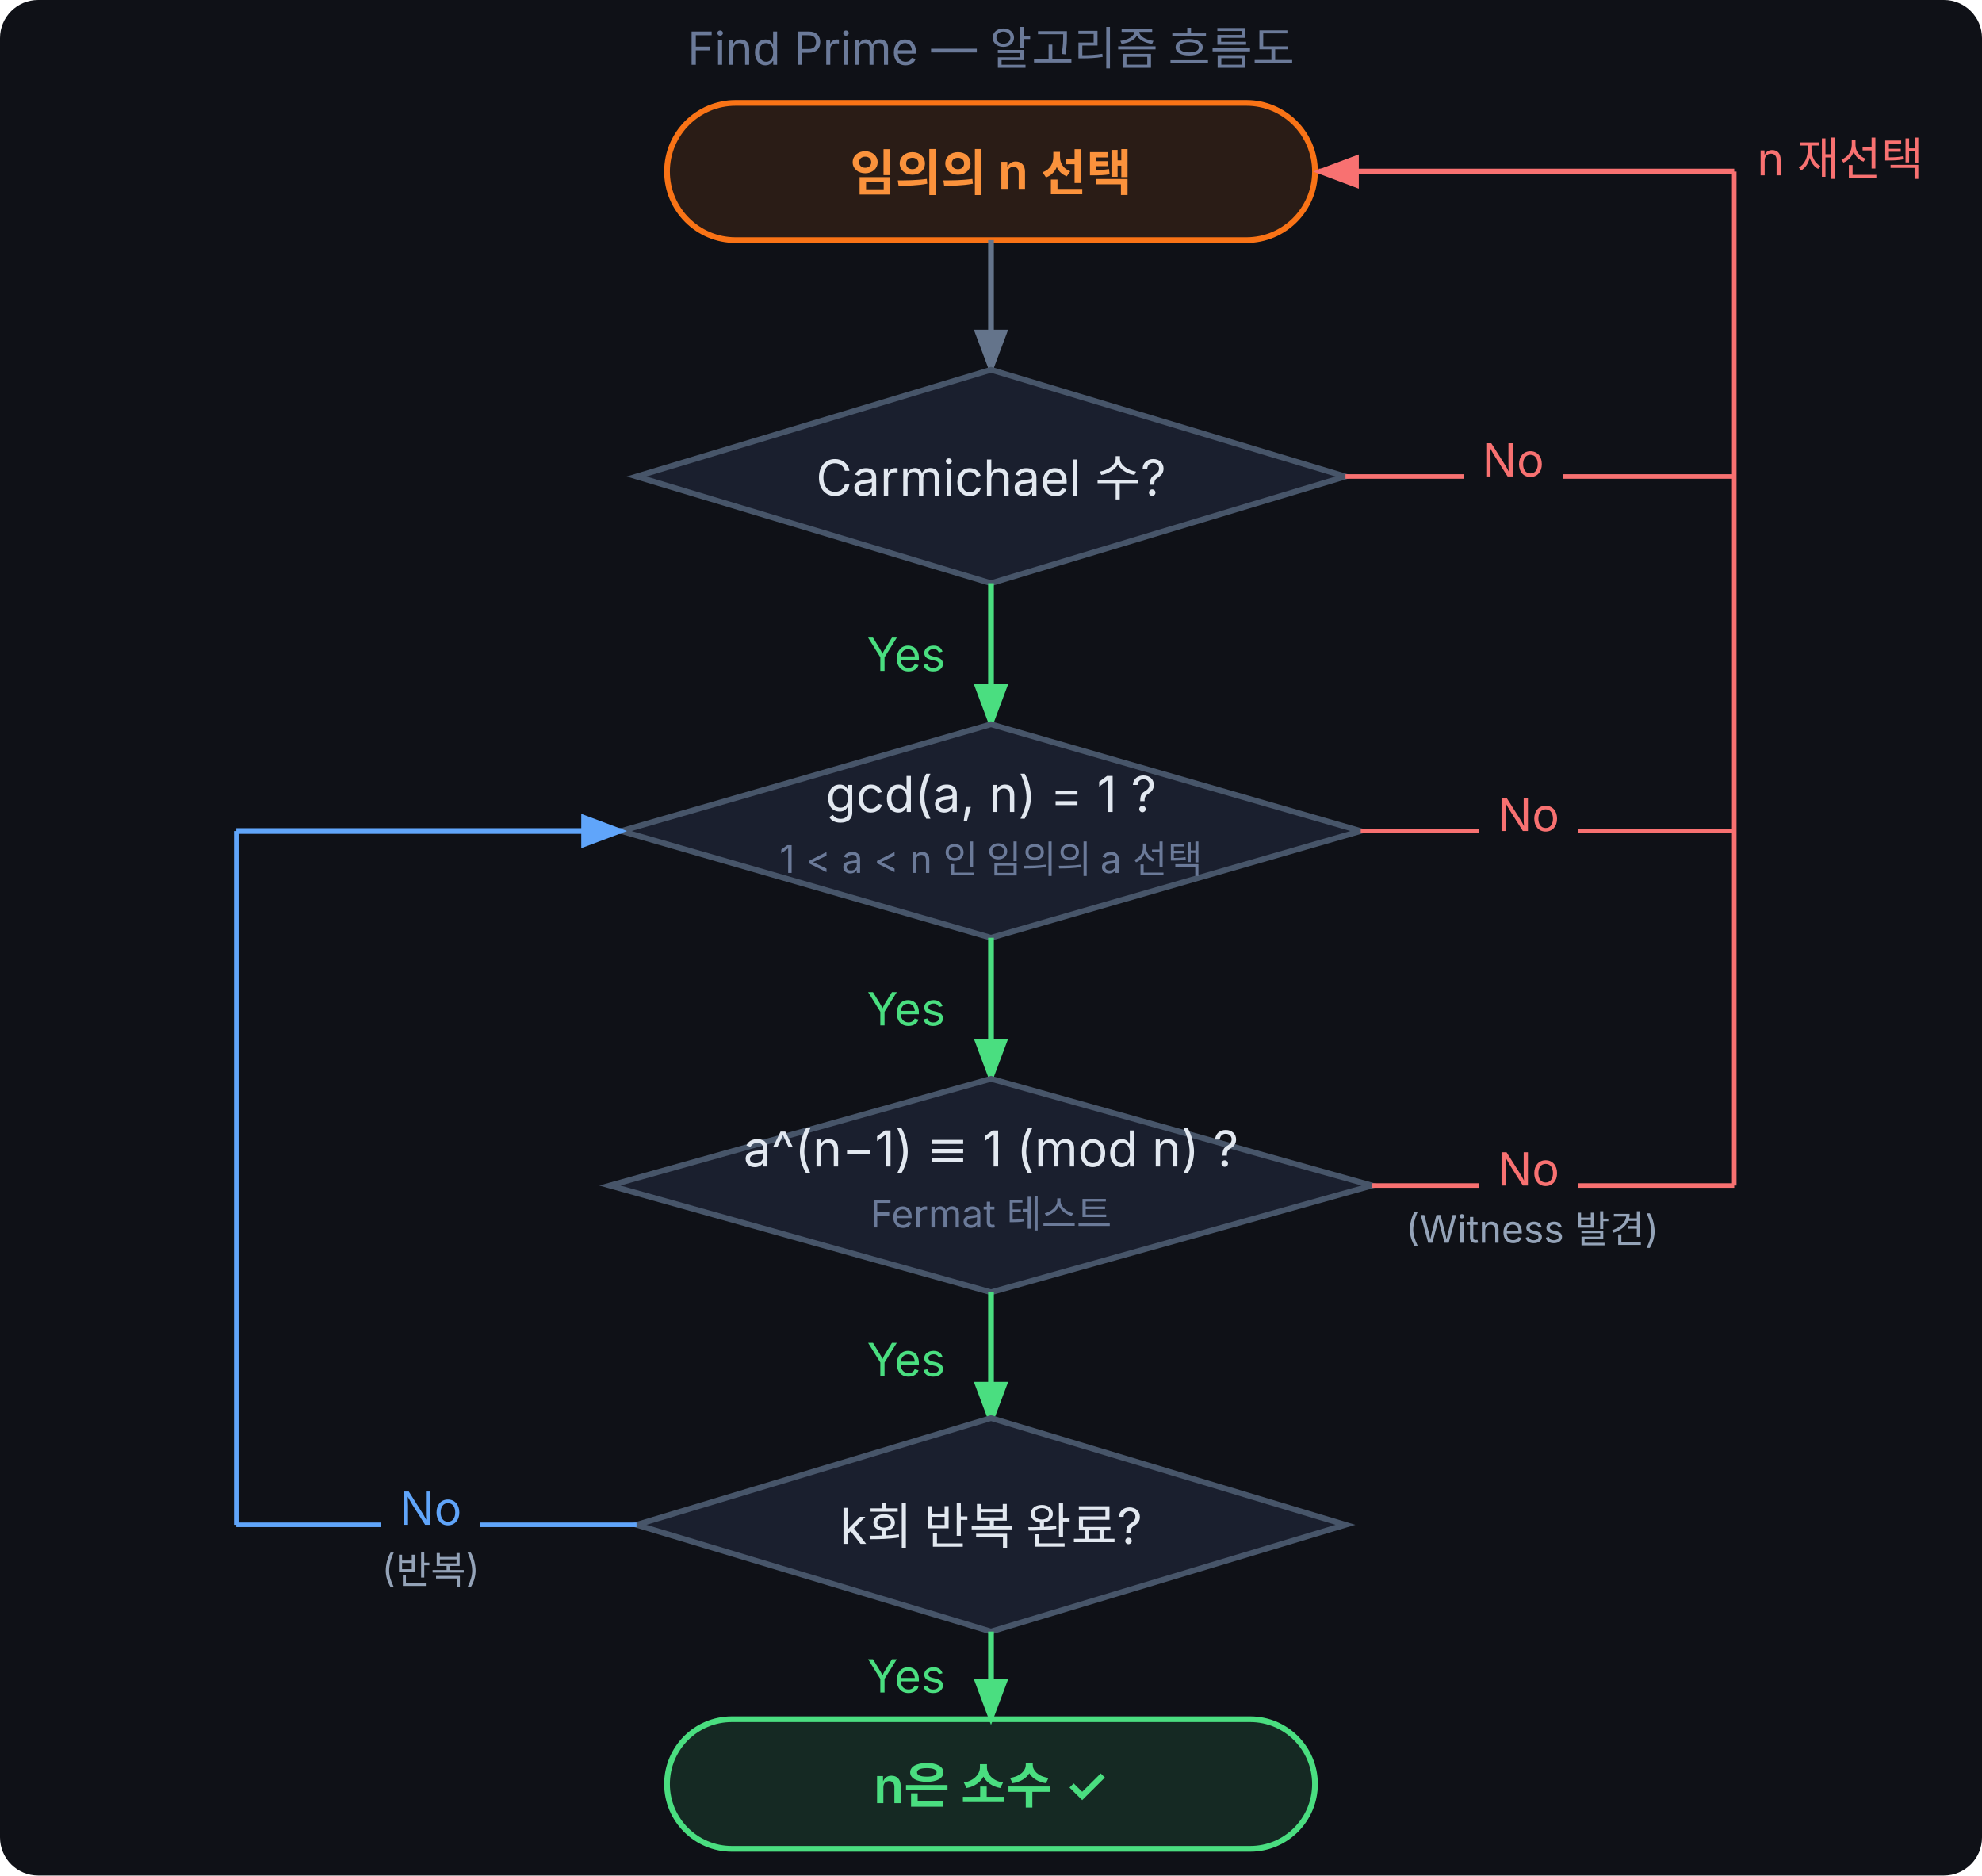
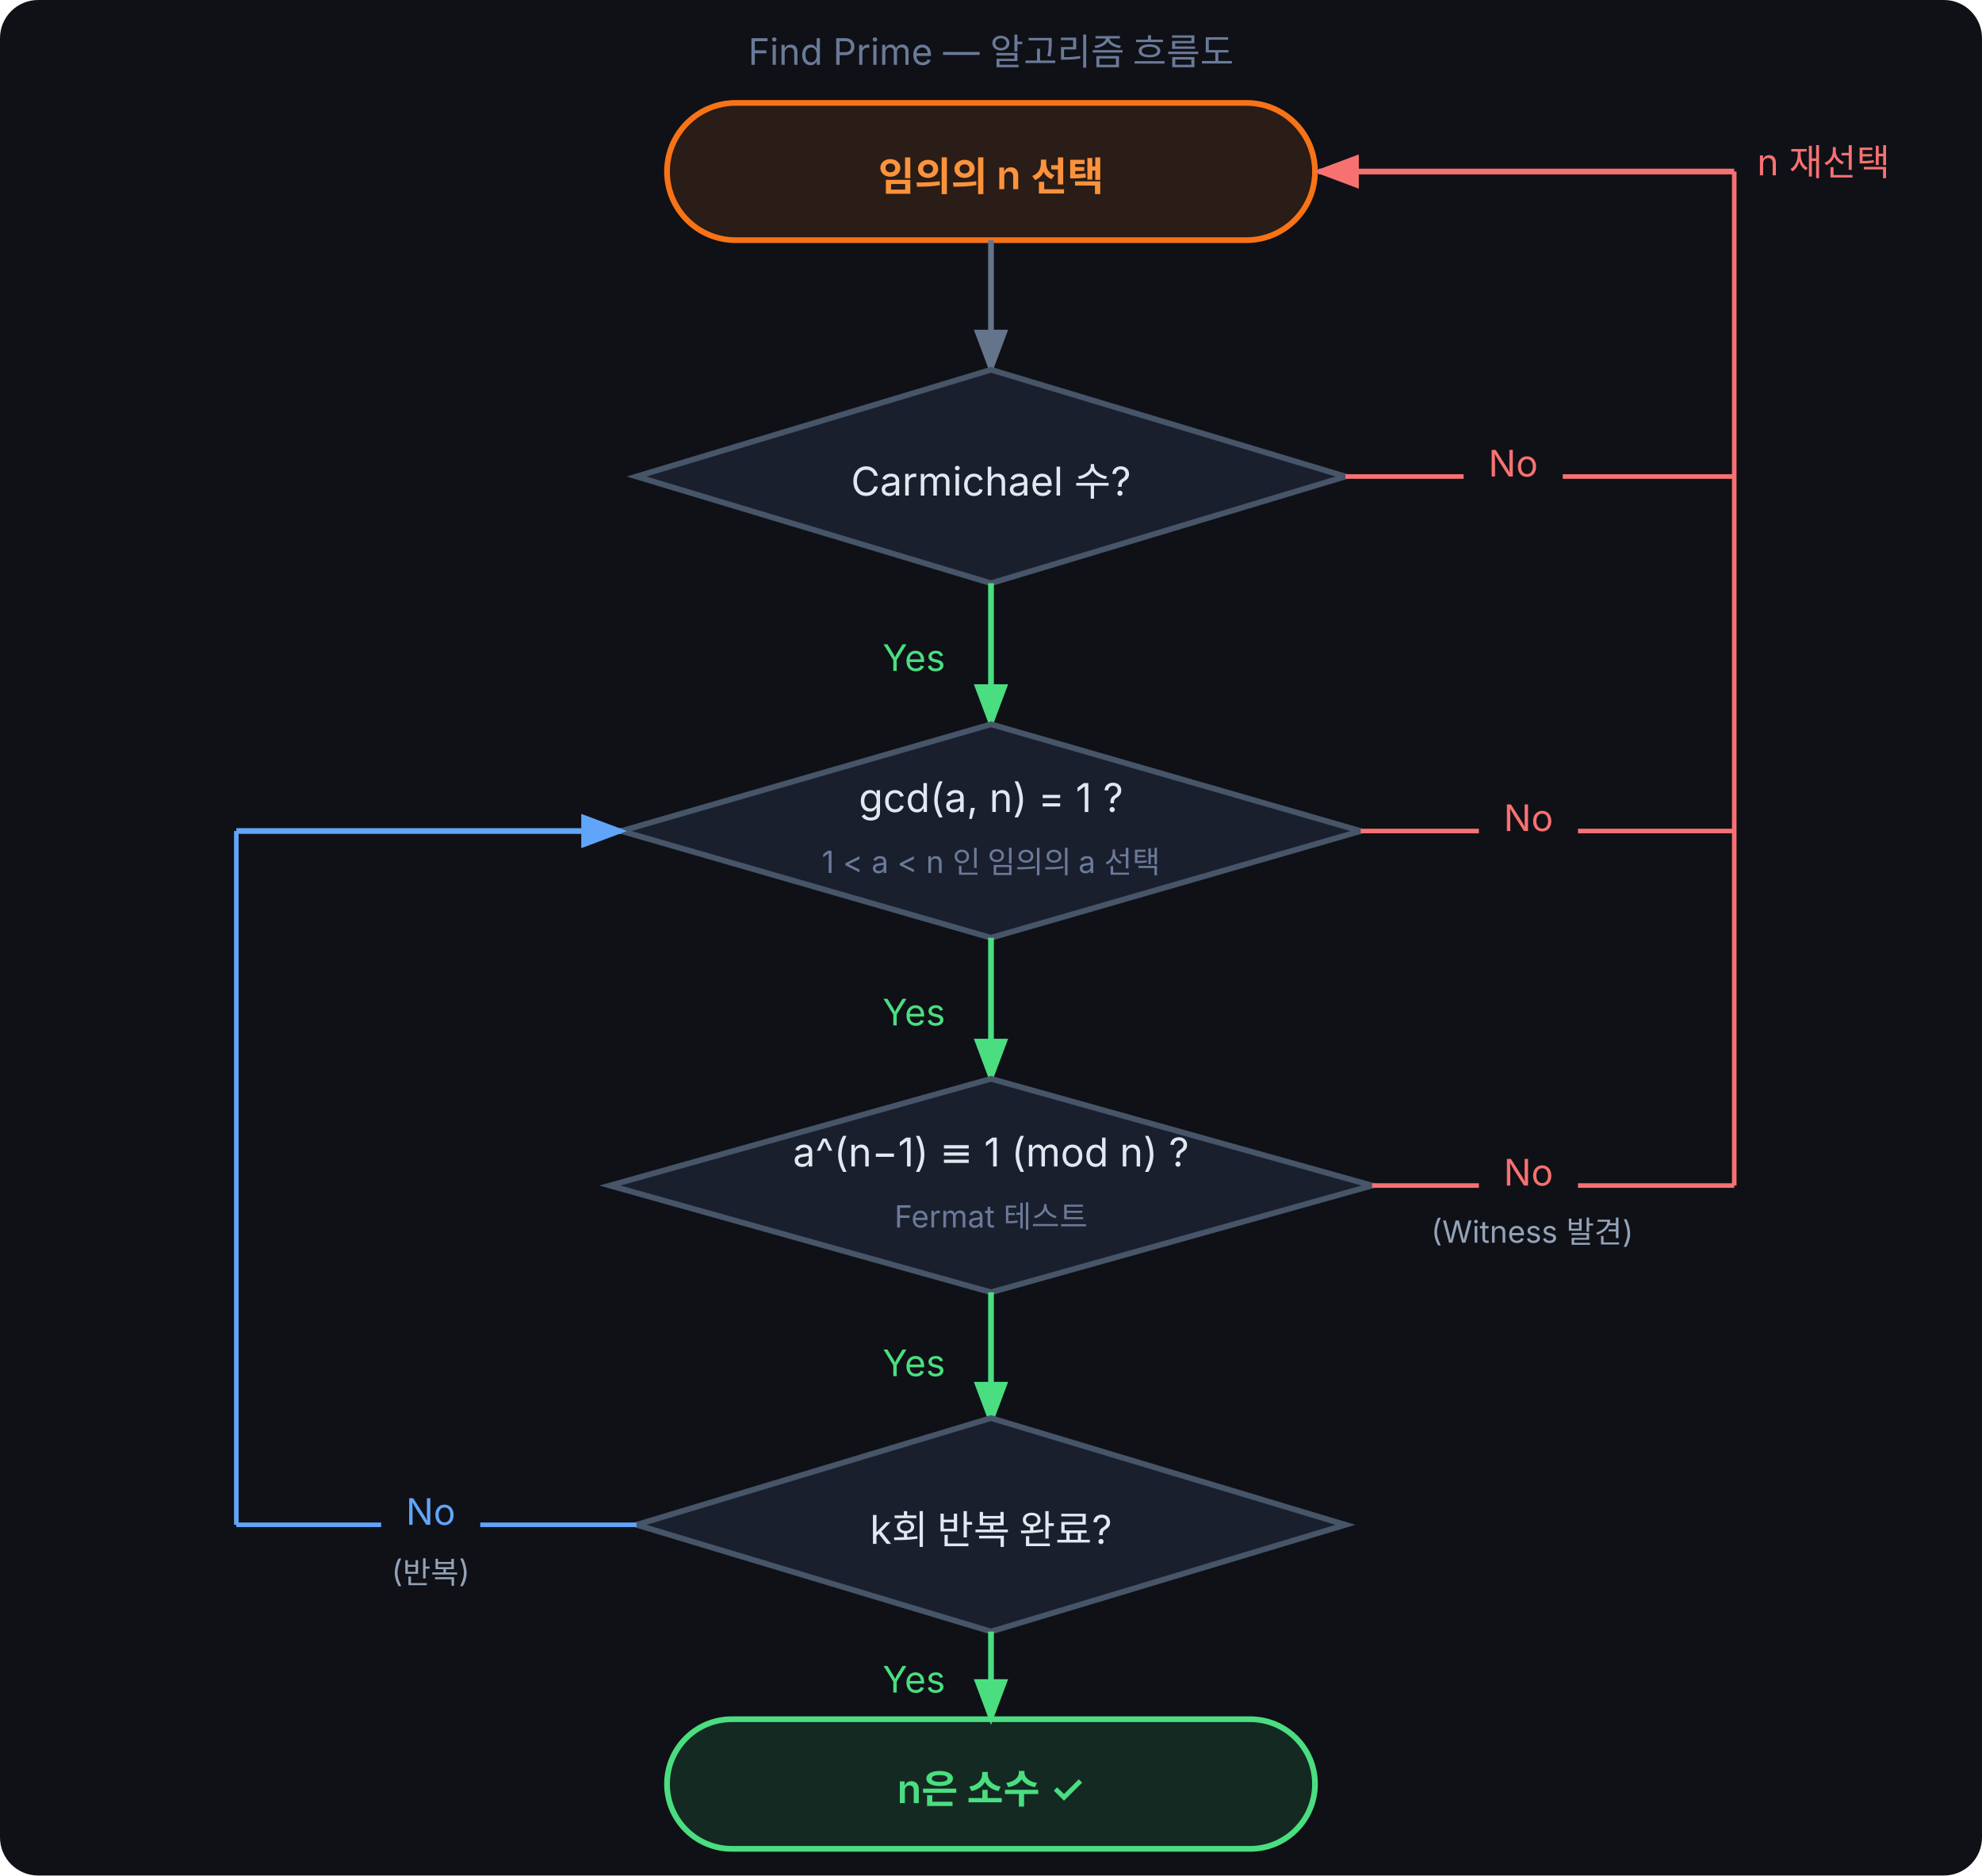
- <svg xmlns="http://www.w3.org/2000/svg" viewBox="0 0 520 492" width="520" height="492">
+ <svg xmlns="http://www.w3.org/2000/svg" viewBox="0 0 520 492" width="780" height="738">
  <defs>
    <marker id="ag" markerWidth="8" markerHeight="6" refX="7" refY="3" orient="auto">
      <polygon points="0 0, 8 3, 0 6" fill="#64748b" />
    </marker>
    <marker id="av" markerWidth="8" markerHeight="6" refX="7" refY="3" orient="auto">
      <polygon points="0 0, 8 3, 0 6" fill="#4ade80" />
    </marker>
    <marker id="an" markerWidth="8" markerHeight="6" refX="7" refY="3" orient="auto">
      <polygon points="0 0, 8 3, 0 6" fill="#f87171" />
    </marker>
    <marker id="ar" markerWidth="8" markerHeight="6" refX="7" refY="3" orient="auto">
      <polygon points="0 0, 8 3, 0 6" fill="#60a5fa" />
    </marker>
  </defs>
  <rect width="520" height="492" fill="#0f1117" rx="10" />
-   <text x="260" y="17" text-anchor="middle" font-family="system-ui,-apple-system,sans-serif" font-size="12" fill="#6b7a99">Find Prime — 알고리즘 흐름도</text>
+   <text x="260" y="17" text-anchor="middle" font-family="system-ui,-apple-system,sans-serif" font-size="9.6" fill="#6b7a99">Find Prime — 알고리즘 흐름도</text>
  <rect x="175" y="27" width="170" height="36" rx="18" fill="rgba(249,115,22,0.12)" stroke="#f97316" stroke-width="1.5" />
-   <text x="260" y="50" text-anchor="middle" font-family="system-ui,-apple-system,sans-serif" font-size="13" font-weight="600" fill="#fb923c">임의의 n 선택</text>
+   <text x="260" y="50" text-anchor="middle" font-family="system-ui,-apple-system,sans-serif" font-size="10.4" font-weight="600" fill="#fb923c">임의의 n 선택</text>
  <line x1="260" y1="63" x2="260" y2="97" stroke="#64748b" stroke-width="1.5" marker-end="url(#ag)" />
  <polygon points="260,97 353,125 260,153 167,125" fill="#1a1f2e" stroke="#475569" stroke-width="1.5" />
-   <text x="260" y="130" text-anchor="middle" font-family="system-ui,-apple-system,sans-serif" font-size="13" fill="#e2e8f0">Carmichael 수?</text>
+   <text x="260" y="130" text-anchor="middle" font-family="system-ui,-apple-system,sans-serif" font-size="10.4" fill="#e2e8f0">Carmichael 수?</text>
  <line x1="260" y1="153" x2="260" y2="190" stroke="#4ade80" stroke-width="1.5" marker-end="url(#av)" />
  <rect x="224" y="163" width="30" height="16" fill="#0f1117" />
-   <text x="248" y="176" text-anchor="end" font-family="system-ui,-apple-system,sans-serif" font-size="12" fill="#4ade80">Yes</text>
+   <text x="248" y="176" text-anchor="end" font-family="system-ui,-apple-system,sans-serif" font-size="9.6" fill="#4ade80">Yes</text>
  <polygon points="260,190 357,218 260,246 163,218" fill="#1a1f2e" stroke="#475569" stroke-width="1.5" />
-   <text x="260" y="213" text-anchor="middle" font-family="system-ui,-apple-system,sans-serif" font-size="13" fill="#e2e8f0">gcd(a, n) = 1 ?</text>
-   <text x="260" y="229" text-anchor="middle" font-family="system-ui,-apple-system,sans-serif" font-size="10" fill="#6b7a99">1 &lt; a &lt; n 인 임의의 a 선택</text>
+   <text x="260" y="213" text-anchor="middle" font-family="system-ui,-apple-system,sans-serif" font-size="10.4" fill="#e2e8f0">gcd(a, n) = 1 ?</text>
+   <text x="260" y="229" text-anchor="middle" font-family="system-ui,-apple-system,sans-serif" font-size="8" fill="#6b7a99">1 &lt; a &lt; n 인 임의의 a 선택</text>
  <line x1="260" y1="246" x2="260" y2="283" stroke="#4ade80" stroke-width="1.5" marker-end="url(#av)" />
  <rect x="224" y="256" width="30" height="16" fill="#0f1117" />
-   <text x="248" y="269" text-anchor="end" font-family="system-ui,-apple-system,sans-serif" font-size="12" fill="#4ade80">Yes</text>
+   <text x="248" y="269" text-anchor="end" font-family="system-ui,-apple-system,sans-serif" font-size="9.6" fill="#4ade80">Yes</text>
  <polygon points="260,283 360,311 260,339 160,311" fill="#1a1f2e" stroke="#475569" stroke-width="1.5" />
-   <text x="260" y="306" text-anchor="middle" font-family="system-ui,-apple-system,sans-serif" font-size="13" fill="#e2e8f0">a^(n−1) ≡ 1 (mod n) ?</text>
-   <text x="260" y="322" text-anchor="middle" font-family="system-ui,-apple-system,sans-serif" font-size="10" fill="#6b7a99">Fermat 테스트</text>
+   <text x="260" y="306" text-anchor="middle" font-family="system-ui,-apple-system,sans-serif" font-size="10.4" fill="#e2e8f0">a^(n−1) ≡ 1 (mod n) ?</text>
+   <text x="260" y="322" text-anchor="middle" font-family="system-ui,-apple-system,sans-serif" font-size="8" fill="#6b7a99">Fermat 테스트</text>
  <line x1="260" y1="339" x2="260" y2="373" stroke="#4ade80" stroke-width="1.5" marker-end="url(#av)" />
  <rect x="224" y="348" width="30" height="16" fill="#0f1117" />
-   <text x="248" y="361" text-anchor="end" font-family="system-ui,-apple-system,sans-serif" font-size="12" fill="#4ade80">Yes</text>
+   <text x="248" y="361" text-anchor="end" font-family="system-ui,-apple-system,sans-serif" font-size="9.6" fill="#4ade80">Yes</text>
  <polygon points="260,372 353,400 260,428 167,400" fill="#1a1f2e" stroke="#475569" stroke-width="1.5" />
-   <text x="260" y="405" text-anchor="middle" font-family="system-ui,-apple-system,sans-serif" font-size="13" fill="#e2e8f0">k회 반복 완료?</text>
+   <text x="260" y="405" text-anchor="middle" font-family="system-ui,-apple-system,sans-serif" font-size="10.4" fill="#e2e8f0">k회 반복 완료?</text>
  <line x1="260" y1="428" x2="260" y2="451" stroke="#4ade80" stroke-width="1.5" marker-end="url(#av)" />
  <rect x="224" y="431" width="30" height="16" fill="#0f1117" />
-   <text x="248" y="444" text-anchor="end" font-family="system-ui,-apple-system,sans-serif" font-size="12" fill="#4ade80">Yes</text>
+   <text x="248" y="444" text-anchor="end" font-family="system-ui,-apple-system,sans-serif" font-size="9.6" fill="#4ade80">Yes</text>
  <rect x="175" y="451" width="170" height="34" rx="17" fill="rgba(74,222,128,0.12)" stroke="#4ade80" stroke-width="1.5" />
-   <text x="260" y="473" text-anchor="middle" font-family="system-ui,-apple-system,sans-serif" font-size="13" font-weight="600" fill="#4ade80">n은 소수 ✓</text>
+   <text x="260" y="473" text-anchor="middle" font-family="system-ui,-apple-system,sans-serif" font-size="10.4" font-weight="600" fill="#4ade80">n은 소수 ✓</text>
  <line x1="353" y1="125" x2="455" y2="125" stroke="#f87171" stroke-width="1.2" />
  <rect x="384" y="113" width="26" height="16" fill="#0f1117" />
-   <text x="397" y="125" text-anchor="middle" font-family="system-ui,-apple-system,sans-serif" font-size="12" fill="#f87171">No</text>
+   <text x="397" y="125" text-anchor="middle" font-family="system-ui,-apple-system,sans-serif" font-size="9.6" fill="#f87171">No</text>
  <line x1="357" y1="218" x2="455" y2="218" stroke="#f87171" stroke-width="1.2" />
  <rect x="388" y="206" width="26" height="16" fill="#0f1117" />
-   <text x="401" y="218" text-anchor="middle" font-family="system-ui,-apple-system,sans-serif" font-size="12" fill="#f87171">No</text>
+   <text x="401" y="218" text-anchor="middle" font-family="system-ui,-apple-system,sans-serif" font-size="9.6" fill="#f87171">No</text>
  <line x1="360" y1="311" x2="455" y2="311" stroke="#f87171" stroke-width="1.2" />
  <rect x="388" y="299" width="26" height="16" fill="#0f1117" />
-   <text x="401" y="311" text-anchor="middle" font-family="system-ui,-apple-system,sans-serif" font-size="12" fill="#f87171">No</text>
+   <text x="401" y="311" text-anchor="middle" font-family="system-ui,-apple-system,sans-serif" font-size="9.6" fill="#f87171">No</text>
  <rect x="374" y="315" width="56" height="14" fill="#0f1117" />
-   <text x="402" y="326" text-anchor="middle" font-family="system-ui,-apple-system,sans-serif" font-size="10" fill="#94a3b8">(Witness 발견)</text>
+   <text x="402" y="326" text-anchor="middle" font-family="system-ui,-apple-system,sans-serif" font-size="8" fill="#94a3b8">(Witness 발견)</text>
  <line x1="455" y1="45" x2="455" y2="311" stroke="#f87171" stroke-width="1.2" />
  <line x1="455" y1="45" x2="346" y2="45" stroke="#f87171" stroke-width="1.5" marker-end="url(#an)" />
  <rect x="459" y="34" width="54" height="16" fill="#0f1117" />
-   <text x="461" y="46" text-anchor="start" font-family="system-ui,-apple-system,sans-serif" font-size="12" fill="#f87171">n 재선택</text>
+   <text x="461" y="46" text-anchor="start" font-family="system-ui,-apple-system,sans-serif" font-size="9.6" fill="#f87171">n 재선택</text>
  <line x1="167" y1="400" x2="62" y2="400" stroke="#60a5fa" stroke-width="1.2" />
  <line x1="62" y1="400" x2="62" y2="218" stroke="#60a5fa" stroke-width="1.2" />
  <line x1="62" y1="218" x2="163" y2="218" stroke="#60a5fa" stroke-width="1.5" marker-end="url(#ar)" />
  <rect x="100" y="388" width="26" height="16" fill="#0f1117" />
-   <text x="113" y="400" text-anchor="middle" font-family="system-ui,-apple-system,sans-serif" font-size="12" fill="#60a5fa">No</text>
+   <text x="113" y="400" text-anchor="middle" font-family="system-ui,-apple-system,sans-serif" font-size="9.6" fill="#60a5fa">No</text>
  <rect x="90" y="404" width="46" height="14" fill="#0f1117" />
-   <text x="113" y="415" text-anchor="middle" font-family="system-ui,-apple-system,sans-serif" font-size="10" fill="#94a3b8">(반복)</text>
+   <text x="113" y="415" text-anchor="middle" font-family="system-ui,-apple-system,sans-serif" font-size="8" fill="#94a3b8">(반복)</text>
</svg>
